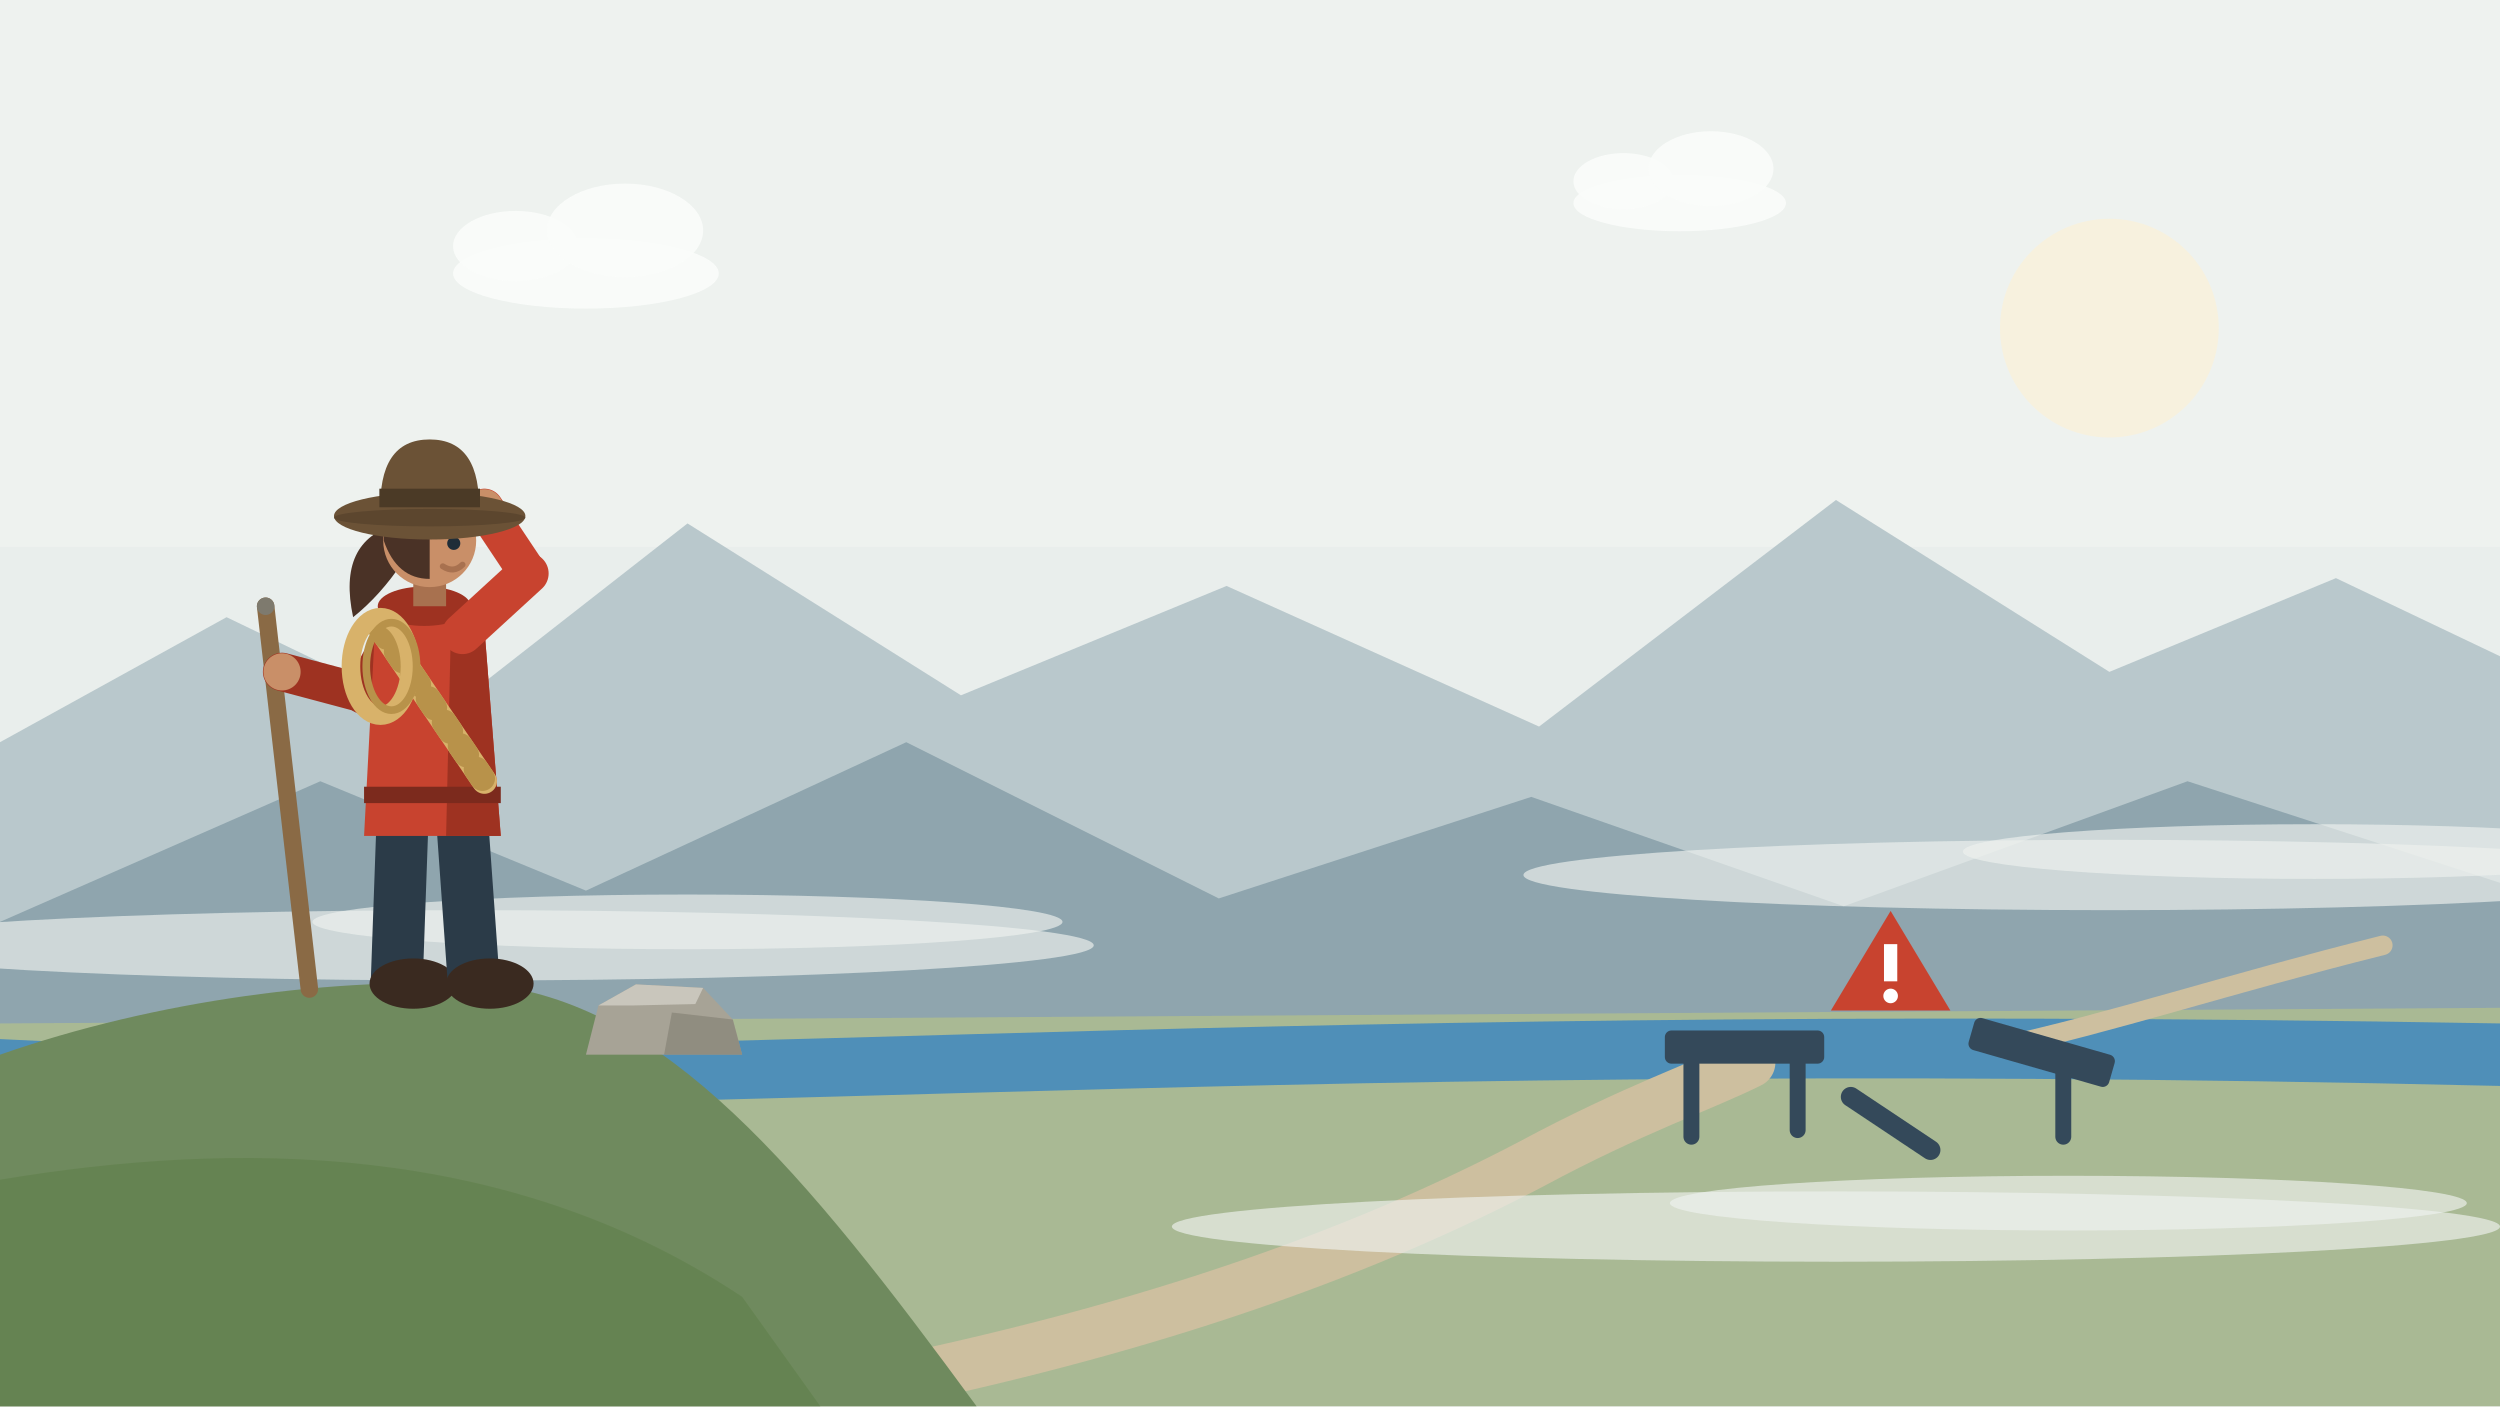
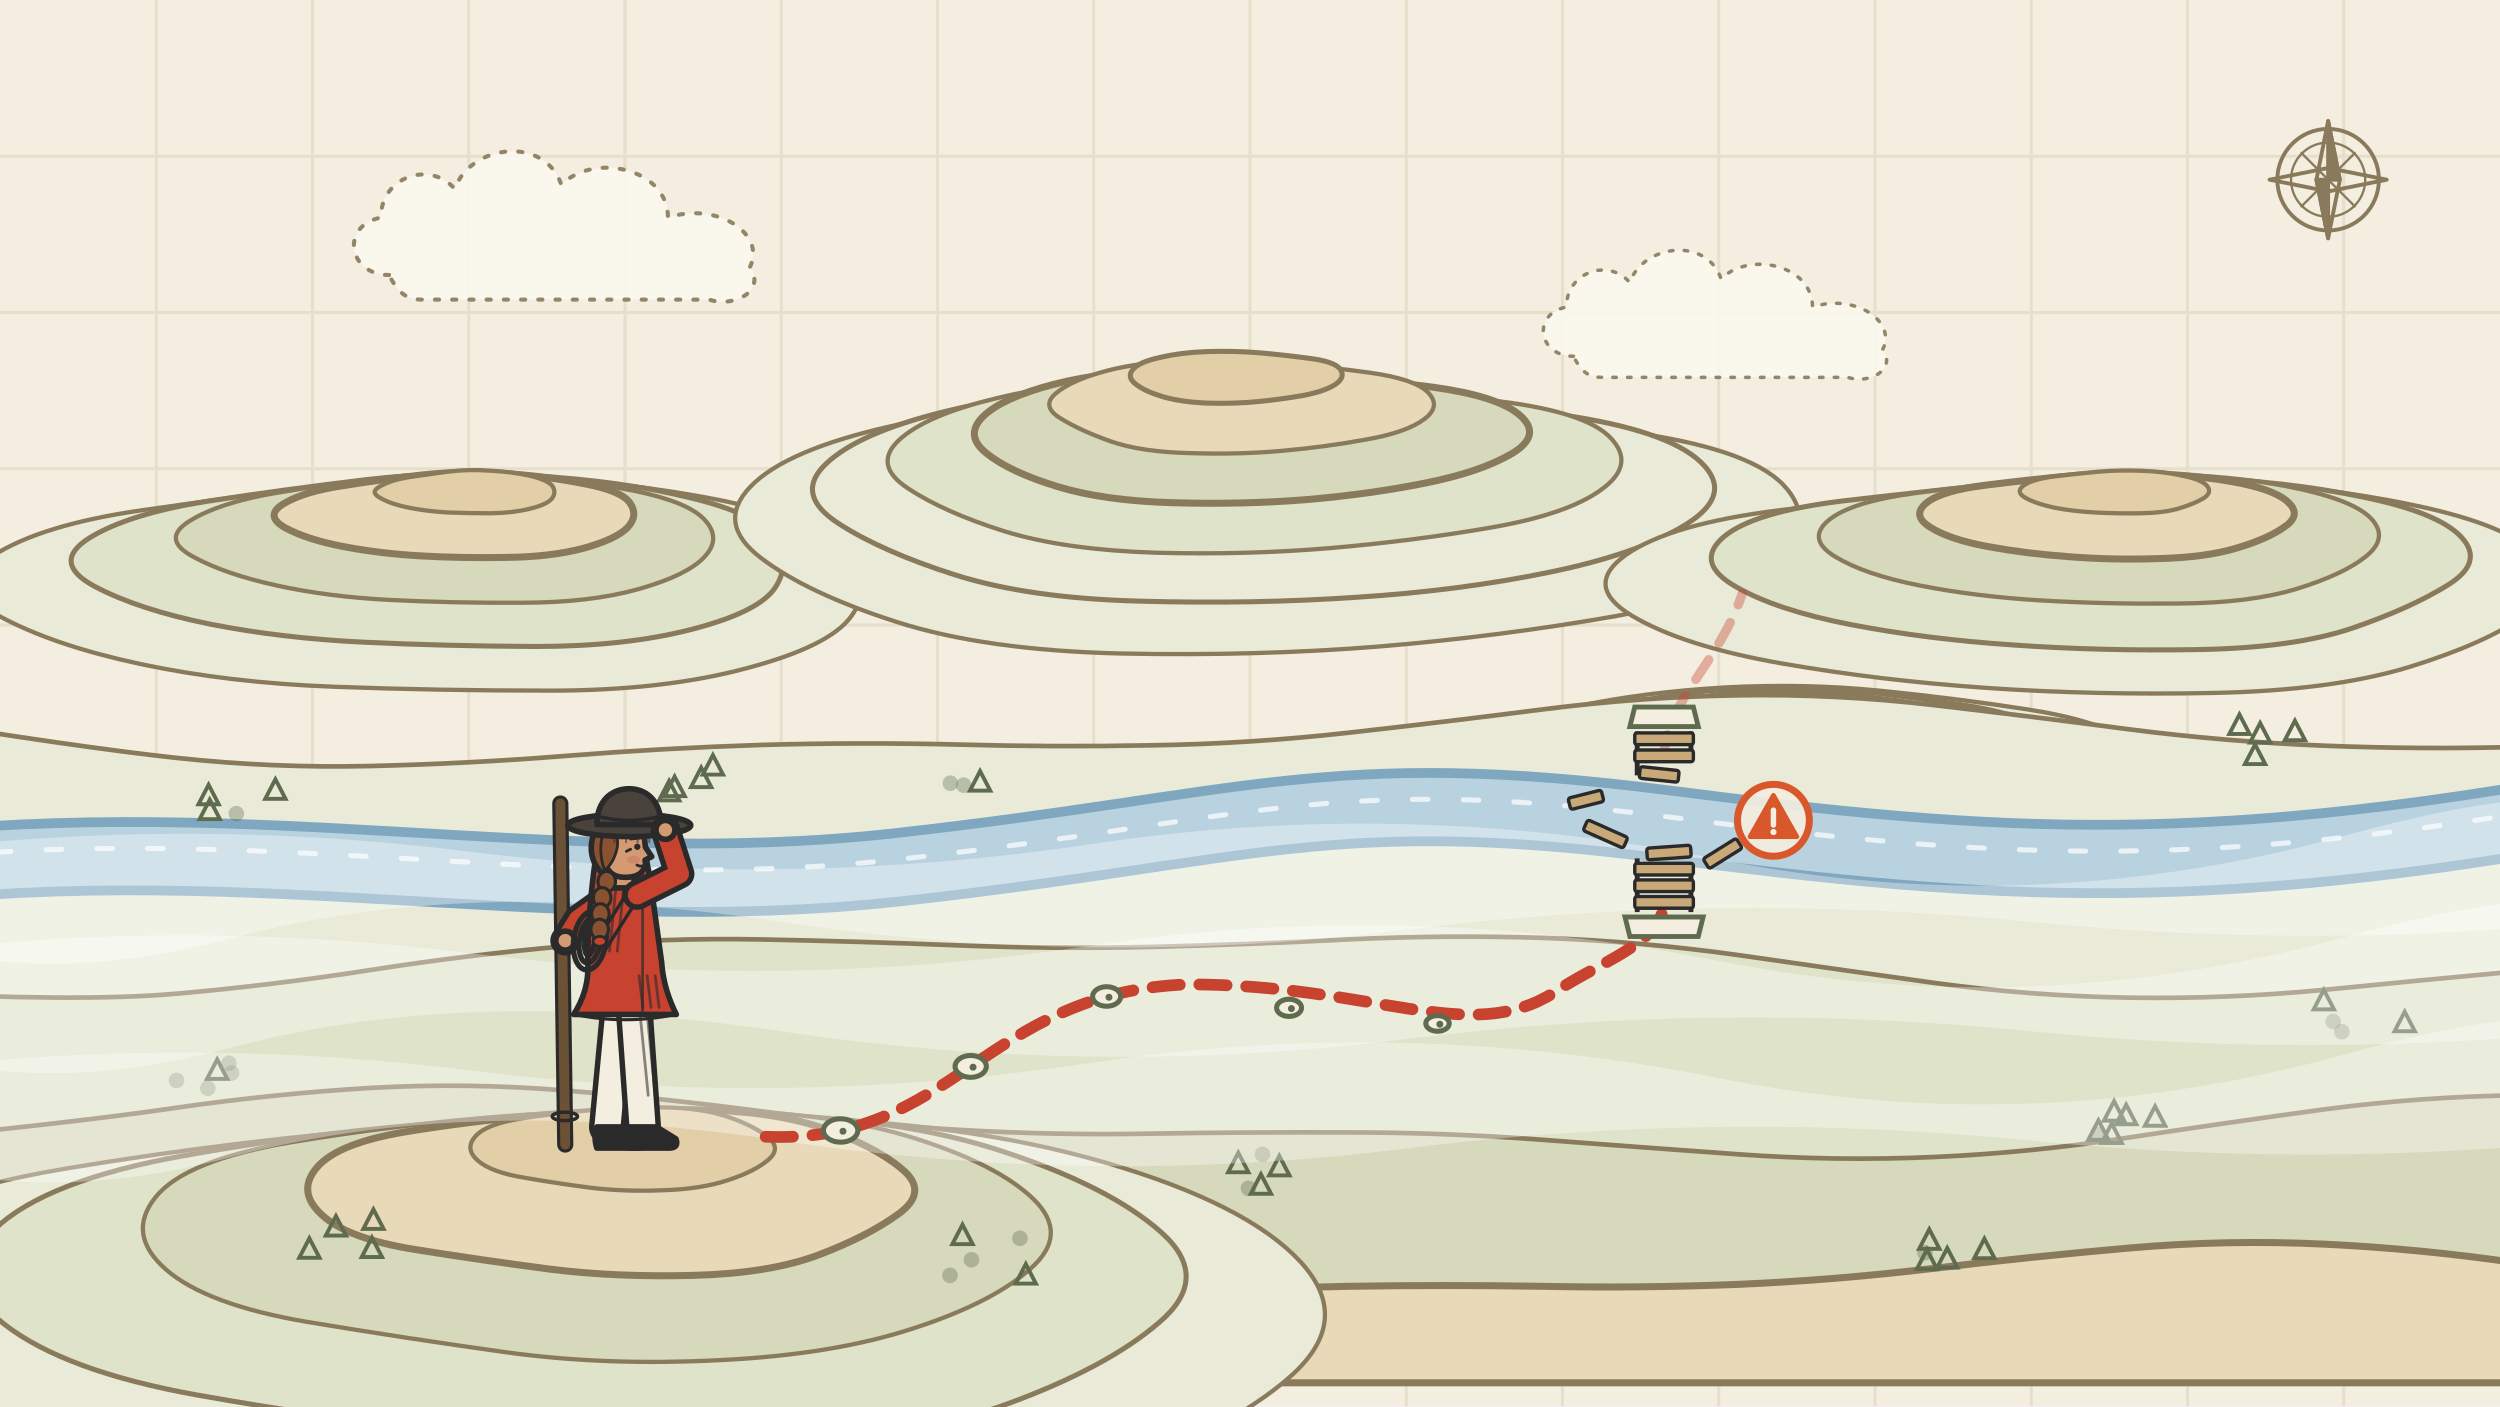
<svg xmlns="http://www.w3.org/2000/svg" viewBox="0 0 640 360" width="640" height="360" role="img">
-   <rect x="0" y="0" width="640" height="360" fill="#EEF2EF" />
-   <rect x="0" y="140" width="640" height="50" fill="#DCE5E2" opacity=".25" />
-   <rect x="0" y="190" width="640" height="90" fill="#DCE5E2" opacity=".6" />
-   <circle cx="540" cy="84" r="28" fill="#F7F1DE" />
-   <g class="anim-cloud">
-     <ellipse cx="150" cy="70" rx="34" ry="9" fill="#FAFCFA" opacity=".95" />
-     <ellipse cx="132" cy="63" rx="16" ry="9" fill="#FAFCFA" opacity=".95" />
-     <ellipse cx="160" cy="59" rx="20" ry="12" fill="#FAFCFA" opacity=".95" />
+   <rect width="640" height="360" fill="#F3EEDF" />
+   <path d="M40 0V360M80 0V360M120 0V360M160 0V360M200 0V360M240 0V360M280 0V360M320 0V360M360 0V360M400 0V360M440 0V360M480 0V360M520 0V360M560 0V360M600 0V360M0 40H640M0 80H640M0 120H640M0 160H640M0 200H640M0 240H640M0 280H640M0 320H640" stroke="#D8CFB8" stroke-width=".8" opacity=".5" fill="none" />
+   <g id="premortem-hills">
+     <path d="M218.1 142.2Q223.5 150 217.9 157.8Q212.3 165.5 191 171.1Q169.7 176.8 140.9 176.8Q112 176.8 85.3 175.8Q58.6 174.8 36 170Q13.5 165.2 -0.4 157.6Q-14.2 150 -1.7 142.2Q10.7 134.3 36.5 130.6Q62.2 126.9 87.1 123.9Q112 120.9 139.8 122.5Q167.7 124.2 190.2 129.3Q212.7 134.4 218.1 142.2Z" fill="#E9EBD8" stroke="#8A7A5C" stroke-width="1.1" />
+     <path d="M198.3 137.8Q202.5 144 198.6 150.2Q194.7 156.5 177.5 161Q160.4 165.5 137.2 165.5Q114 165.4 93.1 164.4Q72.2 163.4 53.9 159.8Q35.5 156.1 24.2 150.1Q12.9 144 22.9 137.7Q33 131.5 53.2 128.3Q73.5 125.2 93.7 122.8Q114 120.4 136.5 121.8Q159 123.1 176.6 127.4Q194.1 131.6 198.3 137.8Z" fill="#DFE3C9" stroke="#8A7A5C" stroke-width="1.3" />
+     <path d="M180.6 133.3Q184.7 138 180.3 142.6Q175.9 147.3 163.5 150.8Q151.1 154.3 133.5 154.3Q116 154.4 100.1 153.6Q84.1 152.8 70.9 149.9Q57.6 147 49.4 142.5Q41.1 138 48.5 133.4Q56 128.7 70.6 126.2Q85.2 123.7 100.6 122.1Q116 120.5 132.3 121.7Q148.6 122.9 162.6 125.7Q176.6 128.6 180.6 133.3Z" fill="#D6D9BB" stroke="#8A7A5C" stroke-width="1.1" />
+     <path d="M161.3 128.8Q163.5 132 160.6 135.1Q157.6 138.1 149.2 140.4Q140.8 142.6 129.4 142.7Q118 142.9 107.6 142.3Q97.1 141.7 87.8 139.9Q78.5 138.1 73 135.1Q67.5 132 72.7 128.9Q77.9 125.8 88 124.3Q98 122.7 108 121.6Q118 120.5 128.9 121.2Q139.8 121.9 149.4 123.8Q159.1 125.6 161.3 128.8Z" fill="#E8DAB9" stroke="#8A7A5C" stroke-width="1.8" />
+     <path d="M141.4 124.4Q142.5 126 141.3 127.6Q140.2 129.1 135.8 130.2Q131.5 131.3 125.7 131.4Q120 131.4 114.7 131.2Q109.5 130.9 104.8 130Q100.2 129.1 97.4 127.5Q94.5 126 97.3 124.5Q100 122.9 105 122.1Q110.1 121.4 115 120.7Q120 120.1 125.6 120.5Q131.2 120.8 135.7 121.8Q140.2 122.9 141.4 124.4Z" fill="#E2CFA8" stroke="#8A7A5C" stroke-width="1.1" />
+     <path d="M456.7 124.3Q465.7 134 453.9 143.3Q442.2 152.6 413.2 157.8Q384.1 162.9 353.1 165.5Q322 168 287.1 167.3Q252.2 166.5 229.5 159.2Q206.7 151.9 194.9 142.9Q183.1 134 192.1 124.6Q201.1 115.2 228.1 109.1Q255.2 102.9 288.6 101.6Q322 100.3 352.1 103.1Q382.2 106 414.9 110.3Q447.6 114.5 456.7 124.3Z" fill="#E9EBD8" stroke="#8A7A5C" stroke-width="1.1" />
+     <path d="M435.4 118.3Q444 126.5 431.7 134.2Q419.5 141.8 396.6 146.5Q373.8 151.2 347.3 152.9Q320.8 154.7 292.1 153.9Q263.5 153.2 244.6 147.2Q225.7 141.2 214.5 133.9Q203.2 126.5 211.5 118.7Q219.8 110.8 241.7 105.4Q263.7 99.9 292.2 99.4Q320.8 98.8 346.7 100.6Q372.6 102.4 399.7 106.2Q426.8 110.1 435.4 118.3Z" fill="#E9EBD8" stroke="#8A7A5C" stroke-width="1.3" />
+     <path d="M412.5 112.3Q418.7 119 410 125.3Q401.3 131.7 381.4 135.1Q361.6 138.5 340.6 140.3Q319.6 142.1 296.1 141.5Q272.7 140.8 257.1 136Q241.6 131.1 232.4 125Q223.3 119 230.2 112.6Q237.2 106.2 255.3 101.9Q273.4 97.5 296.5 97Q319.6 96.6 340.1 98.3Q360.6 99.9 383.5 102.7Q406.4 105.5 412.5 112.3Z" fill="#DFE3C9" stroke="#8A7A5C" stroke-width="1.1" />
+     <path d="M389.2 106.4Q394.9 111.5 386.9 116.2Q378.8 120.9 364.7 123.7Q350.7 126.5 334.5 127.9Q318.4 129.2 300.4 128.7Q282.4 128.2 270.5 124.5Q258.5 120.8 252.6 116.1Q246.8 111.5 251.6 106.7Q256.4 101.9 269.7 98.4Q282.9 95 300.7 94.7Q318.4 94.4 334.1 95.7Q349.8 96.9 366.7 99.1Q383.6 101.4 389.2 106.4Z" fill="#D6D9BB" stroke="#8A7A5C" stroke-width="1.8" />
+     <path d="M365.6 100.5Q369 104 364.6 107.3Q360.1 110.7 349.8 112.5Q339.5 114.4 328.3 115.4Q317.2 116.4 304.7 116Q292.1 115.7 284.4 113Q276.7 110.3 271.5 107.1Q266.4 104 270.3 100.7Q274.3 97.3 283.4 94.9Q292.6 92.5 304.9 92.3Q317.2 92.1 328.1 93Q339.1 93.8 350.6 95.4Q362.2 97 365.6 100.5Z" fill="#E8DAB9" stroke="#8A7A5C" stroke-width="1.1" />
+     <path d="M343.1 94.5Q344.5 96.5 342 98.3Q339.4 100.1 333.8 101.2Q328.2 102.2 322.1 102.8Q316 103.4 309.1 103.2Q302.1 102.9 297.5 101.5Q292.9 100.1 290.7 98.3Q288.4 96.5 290 94.6Q291.5 92.7 297 91.5Q302.5 90.2 309.2 90Q316 89.8 322.1 90.3Q328.2 90.8 334.9 91.7Q341.6 92.5 343.1 94.5Z" fill="#E2CFA8" stroke="#8A7A5C" stroke-width="1.3" />
+     <path d="M649.5 142.2Q656.8 150 646.6 157.4Q636.4 164.7 616.6 170.8Q596.9 176.8 566.4 177.4Q536 178 508.5 176.1Q481 174.2 455.9 169.8Q430.9 165.4 417.9 157.7Q405 150 416.3 142Q427.6 134.1 455.7 130.6Q483.9 127 509.9 124.6Q536 122.2 565.2 123.2Q594.4 124.3 618.3 129.4Q642.1 134.4 649.5 142.2Z" fill="#E9EBD8" stroke="#8A7A5C" stroke-width="1.1" />
+     <path d="M630.2 137.6Q636 144 626.6 149.8Q617.1 155.7 602.2 160.8Q587.2 165.9 562.3 166.3Q537.5 166.7 515.2 165.1Q493 163.6 473.8 159.9Q454.7 156.2 444.2 150.1Q433.7 144 441.2 137.5Q448.8 131 472.1 128.2Q495.4 125.5 516.4 123.4Q537.5 121.4 561.3 122.3Q585 123.1 604.7 127.2Q624.4 131.2 630.2 137.6Z" fill="#DFE3C9" stroke="#8A7A5C" stroke-width="1.3" />
+     <path d="M607.5 133.3Q611.3 138 605.6 142.5Q600 147 588.1 150.7Q576.1 154.4 557.6 154.5Q539 154.7 522.3 153.7Q505.7 152.7 491.5 149.9Q477.3 147.1 469.8 142.5Q462.4 138 468.1 133.2Q473.9 128.4 490.6 126.2Q507.3 124 523.2 122.5Q539 120.9 557 121.5Q575 122.1 589.3 125.3Q603.6 128.5 607.5 133.3Z" fill="#D6D9BB" stroke="#8A7A5C" stroke-width="1.1" />
+     <path d="M586.1 128.9Q589.1 132 584.8 134.9Q580.6 137.9 572.6 140.3Q564.7 142.7 552.6 143Q540.5 143.4 529.5 142.5Q518.5 141.7 508.8 139.9Q499.1 138.1 494.2 135Q489.3 132 493.1 128.8Q497 125.6 508.3 124.2Q519.6 122.8 530.1 121.8Q540.5 120.9 552.1 121.3Q563.8 121.8 573.5 123.7Q583.2 125.7 586.1 128.9Z" fill="#E8DAB9" stroke="#8A7A5C" stroke-width="1.8" />
+     <path d="M565 124.4Q566.4 126 564.2 127.5Q561.9 128.9 558 130.1Q554.1 131.3 548.1 131.4Q542 131.5 536.4 131.2Q530.8 130.9 526.1 130Q521.3 129 518.6 127.5Q515.9 126 517.9 124.4Q519.9 122.8 525.6 122Q531.4 121.3 536.7 120.8Q542 120.3 548 120.5Q554 120.7 558.8 121.8Q563.7 122.8 565 124.4Z" fill="#E2CFA8" stroke="#8A7A5C" stroke-width="1.1" />
+     <path d="M546.1 190.3Q554.5 196 545.8 201.7Q537.1 207.4 519.2 210.6Q501.3 213.8 481.6 215Q462 216.2 440.2 216Q418.3 215.8 403.3 211.5Q388.3 207.1 382.3 201.6Q376.4 196 381.2 190.3Q386 184.5 403.3 180.9Q420.7 177.2 441.3 176Q462 174.9 481.1 176.8Q500.2 178.7 519 181.6Q537.8 184.5 546.1 190.3Z" fill="#E9EBD8" stroke="#8A7A5C" stroke-width="1.1" />
+     <path d="M523.1 186.8Q529.7 191 522.8 195.2Q516 199.3 502.8 201.7Q489.6 204 475.3 204.9Q461 205.8 444.9 205.7Q428.8 205.6 417.7 202.4Q406.6 199.2 402.5 195.1Q398.4 191 402.3 186.9Q406.1 182.7 418.2 179.9Q430.3 177.1 445.7 176.2Q461 175.3 474.9 176.8Q488.8 178.4 502.7 180.5Q516.6 182.6 523.1 186.8Z" fill="#DFE3C9" stroke="#8A7A5C" stroke-width="1.3" />
+     <path d="M499.6 183.3Q504 186 499.2 188.6Q494.4 191.2 486.4 192.8Q478.3 194.3 469.2 194.7Q460 195.2 449.8 195.2Q439.5 195.3 432.2 193.3Q424.9 191.3 422.4 188.7Q419.9 186 422.5 183.4Q425.2 180.7 432.9 179Q440.7 177.2 450.3 176.7Q460 176.2 468.7 177.1Q477.5 178.1 486.3 179.4Q495.2 180.7 499.6 183.3Z" fill="#E8DAB9" stroke="#8A7A5C" stroke-width="1.1" />
+     <path d="M476 179.8Q477.7 181 475.7 182.1Q473.7 183.2 470.3 183.9Q466.9 184.6 462.9 184.8Q459 185.1 454.6 185Q450.2 185 447.1 184.1Q444.1 183.3 443 182.1Q441.9 181 442.8 179.9Q443.8 178.7 447.2 177.9Q450.6 177.2 454.8 177Q459 176.8 462.8 177.2Q466.5 177.6 470.5 178.1Q474.4 178.7 476 179.8Z" fill="#E2CFA8" stroke="#8A7A5C" stroke-width="1.8" />
  </g>
-   <g class="anim-cloud">
-     <ellipse cx="430" cy="52" rx="27.2" ry="7.2" fill="#FAFCFA" opacity=".95" />
-     <ellipse cx="415.6" cy="46.4" rx="12.8" ry="7.2" fill="#FAFCFA" opacity=".95" />
-     <ellipse cx="438" cy="43.2" rx="16" ry="9.6" fill="#FAFCFA" opacity=".95" />
-   </g>
-   <path d="M0 190L58 158L112 184L176 134L246 178L314 150L394 186L470 128L540 172L598 148L640 168V270H0Z" fill="#B9C8CC" />
-   <path d="M0 236L82 200L150 228L232 190L312 230L392 204L472 232L560 200L640 226V290H0Z" fill="#8FA5AE" />
-   <path d="M0 262L640 258V360H0Z" fill="#A9B994" />
-   <path d="M0 266C150 274 300 256 640 262V278C300 270 150 290 0 280Z" fill="#4F8FB8" />
-   <path d="M236 352C300 338 350 320 392 298C418 284 436 278 448 272" fill="none" stroke="#CDBF9F" stroke-width="13" stroke-linecap="round" />
-   <path d="M512 268C540 262 570 252 610 242" fill="none" stroke="#CDBF9F" stroke-width="5" stroke-linecap="round" />
-   <g transform="translate(484 274) scale(1.7 1.7)">
-     <rect x="-34" y="-6" width="24" height="5" rx="1" fill="#34495A" />
-     <path d="M-30 -1L-30 10" fill="none" stroke="#34495A" stroke-width="2.4" stroke-linecap="round" />
-     <path d="M-14 -1L-14 9" fill="none" stroke="#34495A" stroke-width="2.4" stroke-linecap="round" />
-     <g transform="rotate(16 20 -4)">
-       <rect x="12" y="-6" width="22" height="5" rx="1" fill="#34495A" />
+   <g transform="translate(0 -16)">
+     <g id="premortem-slope">
+       <path d="M-30 199.2Q20 207.3 45 210Q70 212.7 95 212.1Q120 211.5 145 209.5Q170 207.5 195 206.7Q220 206 245 206.6Q270 207.3 295 206.8Q320 206.4 345 203.6Q370 200.8 395 197.6Q420 194.4 445 194Q470 193.6 495 196.5Q520 199.4 545 202.7Q570 205.9 595 206.9Q620 207.9 645 207.2L670 206.5L670 370L-30 370Z" fill="#E9EBD8" stroke="#8A7A5C" stroke-width="1.2" />
+       <path d="M-30 269.9Q20 272.6 45 270.4Q70 268.2 95 264.3Q120 260.4 145 258.2Q170 256 195 256.5Q220 257 245 258Q270 259 295 258.4Q320 257.8 345 256.5Q370 255.3 395 256.1Q420 257 445 260.5Q470 264.1 495 267.6Q520 271 545 271.4Q570 271.8 595 269.4Q620 266.9 645 264.6L670 262.4L670 370L-30 370Z" fill="#DFE3C9" stroke="#8A7A5C" stroke-width="1.2" />
+       <path d="M-30 308.2Q20 303.3 45 299.6Q70 296 95 294.5Q120 293.1 145 295.2Q170 297.2 195 300.5Q220 303.8 245 305.2Q270 306.7 295 306.2Q320 305.8 345 305.9Q370 305.9 395 307.8Q420 309.7 445 311.5Q470 313.3 495 312.2Q520 311.1 545 307.2Q570 303.4 595 300Q620 296.7 645 296.4L670 296.1L670 370L-30 370Z" fill="#D6D9BB" stroke="#8A7A5C" stroke-width="1.2" />
+       <path d="M-30 340.1Q20 336.9 45 336.9Q70 337 95 340.1Q120 343.2 145 347.1Q170 351 195 352.4Q220 353.8 245 352.1Q270 350.3 295 348.1Q320 345.8 345 345.3Q370 344.9 395 345.3Q420 345.8 445 344.8Q470 343.7 495 340.7Q520 337.7 545 335.5Q570 333.3 595 334.5Q620 335.7 645 339.4L670 343.1L670 370L-30 370Z" fill="#E8DAB9" stroke="#8A7A5C" stroke-width="1.8" />
    </g>
-     <path d="M26 0L26 10" fill="none" stroke="#34495A" stroke-width="2.4" stroke-linecap="round" />
-     <path d="M-6 4L6 12" fill="none" stroke="#34495A" stroke-width="3" stroke-linecap="round" />
-     <g class="anim-hazard">
-       <path d="M0 -24L9 -9L-9 -9Z" fill="#C8432F" />
-       <rect x="-1" y="-19" width="2" height="5.6" fill="#FFFFFF" />
-       <circle cx="0" cy="-11.2" r="1.1" fill="#FFFFFF" />
+     <g id="premortem-river" fill="none" stroke-linecap="round">
+       <path d="M-40 240C60 226 140 248 230 238S340 216 426 227S566 242 680 220" stroke="#7FA7BF" stroke-width="20" />
+       <path d="M-40 240C60 226 140 248 230 238S340 216 426 227S566 242 680 220" stroke="#B9D2E0" stroke-width="15" />
+       <path d="M-40 240C60 226 140 248 230 238S340 216 426 227S566 242 680 220" stroke="#fff" stroke-width="1.3" stroke-dasharray="4 9" opacity=".7" transform="translate(0 -2)" />
    </g>
  </g>
-   <g class="anim-fog">
-     <ellipse cx="470" cy="314" rx="170" ry="9" fill="#EEF2EF" opacity=".66" />
-     <ellipse cx="529.5" cy="308" rx="102" ry="7" fill="#EEF2EF" opacity=".66" />
+   <g id="premortem-near">
+     <path d="M333 323.1Q346.6 338 330.3 352.4Q313.9 366.9 280.3 378Q246.7 389.1 198.4 390.9Q150 392.7 107.5 387.8Q65.1 382.9 22.2 375.5Q-20.6 368.1 -38.1 353Q-55.5 338 -41.7 322.3Q-28 306.6 17.2 299.1Q62.3 291.6 106.2 288.4Q150 285.2 198.2 286.1Q246.4 287 282.9 297.6Q319.3 308.2 333 323.1Z" fill="#E9EBD8" stroke="#8A7A5C" stroke-width="1.1" />
+     <path d="M297.2 315.4Q310.3 327 296.8 338.5Q283.4 350.1 257.6 359.5Q231.8 368.9 192.1 369.8Q152.5 370.7 118.3 366.9Q84.1 363.1 50.3 357.1Q16.5 351 1.1 339Q-14.3 327 -1.3 314.6Q11.7 302.2 46.8 295.9Q81.8 289.6 117.2 287.2Q152.5 284.7 191.3 285.3Q230.2 285.9 257.1 294.9Q284.1 303.8 297.2 315.4Z" fill="#DFE3C9" stroke="#8A7A5C" stroke-width="1.3" />
+     <path d="M264.7 307.1Q273.7 316 263.9 324.7Q254.1 333.5 233.7 340.1Q213.3 346.8 184.2 348.2Q155 349.7 129.7 346.2Q104.5 342.7 78.6 338.4Q52.8 334 42.5 325Q32.2 316 39.8 306.5Q47.4 297 74.6 292.4Q101.8 287.9 128.4 285.8Q155 283.8 184.4 284.3Q213.9 284.9 234.8 291.6Q255.7 298.3 264.7 307.1Z" fill="#D6D9BB" stroke="#8A7A5C" stroke-width="1.1" />
+     <path d="M230.8 299.2Q237.9 305 230.1 310.7Q222.3 316.4 209.7 321.2Q197.1 326 177.3 326.5Q157.5 327 140.8 324.9Q124 322.7 106.4 319.9Q88.9 317.1 82.4 311Q75.8 305 81.2 298.8Q86.6 292.5 104.7 289.6Q122.8 286.7 140.2 285.3Q157.5 284 177.2 284.1Q196.9 284.2 210.4 288.7Q223.8 293.3 230.8 299.2Z" fill="#E8DAB9" stroke="#8A7A5C" stroke-width="1.8" />
+     <path d="M196.6 291.1Q200.1 294 196.7 296.9Q193.2 299.9 186.4 302.1Q179.6 304.4 169.8 304.7Q160 305.1 151.5 304.1Q142.9 303 134.3 301.5Q125.6 300.1 122.2 297Q118.9 294 121.7 290.9Q124.5 287.7 133.7 286.3Q142.9 284.9 151.4 284.2Q160 283.4 169.8 283.5Q179.6 283.6 186.3 285.9Q193 288.2 196.6 291.1Z" fill="#E2CFA8" stroke="#8A7A5C" stroke-width="1.1" />
  </g>
-   <g class="anim-fog">
-     <ellipse cx="120" cy="242" rx="160" ry="9" fill="#EEF2EF" opacity=".66" />
-     <ellipse cx="176" cy="236" rx="96" ry="7" fill="#EEF2EF" opacity=".66" />
+   <g id="premortem-trees">
+     <path d="M55.6 271.2l-2.6 5l5.2 0z" fill="none" stroke="#5E6B4E" stroke-width="1" />
+     <circle cx="45.2" cy="276.6" r="2" fill="#5E6B4E" fill-opacity=".35" />
+     <circle cx="59.3" cy="274.7" r="2" fill="#5E6B4E" fill-opacity=".35" />
+     <circle cx="58.6" cy="272.2" r="2" fill="#5E6B4E" fill-opacity=".35" />
+     <circle cx="53.2" cy="278.6" r="2" fill="#5E6B4E" fill-opacity=".35" />
+     <path d="M79.2 317l-2.6 5l5.2 0zM95.2 316.8l-2.6 5l5.2 0zM86 311.3l-2.6 5l5.2 0zM95.6 309.6l-2.6 5l5.2 0z" fill="none" stroke="#5E6B4E" stroke-width="1" />
+     <path d="M246.4 313.5l-2.6 5l5.2 0zM262.6 323.6l-2.6 5l5.2 0z" fill="none" stroke="#5E6B4E" stroke-width="1" />
+     <circle cx="243.2" cy="326.5" r="2" fill="#5E6B4E" fill-opacity=".35" />
+     <circle cx="261.1" cy="317" r="2" fill="#5E6B4E" fill-opacity=".35" />
+     <circle cx="248.7" cy="322.5" r="2" fill="#5E6B4E" fill-opacity=".35" />
+     <path d="M317 295.1l-2.6 5l5.2 0zM322.8 300.6l-2.6 5l5.2 0zM327.5 295.9l-2.6 5l5.2 0z" fill="none" stroke="#5E6B4E" stroke-width="1" />
+     <circle cx="323.2" cy="295.5" r="2" fill="#5E6B4E" fill-opacity=".35" />
+     <circle cx="319.6" cy="304.2" r="2" fill="#5E6B4E" fill-opacity=".35" />
+     <path d="M541.2 281.9l-2.6 5l5.2 0zM537.2 286.8l-2.6 5l5.2 0zM540.6 287.6l-2.6 5l5.2 0zM544.3 282.8l-2.6 5l5.2 0zM551.7 283.2l-2.6 5l5.2 0z" fill="none" stroke="#5E6B4E" stroke-width="1" />
+     <circle cx="537" cy="290.4" r="2" fill="#5E6B4E" fill-opacity=".35" />
+     <path d="M594.9 253.4l-2.6 5l5.2 0zM615.6 259l-2.6 5l5.2 0z" fill="none" stroke="#5E6B4E" stroke-width="1" />
+     <circle cx="597.3" cy="261.5" r="2" fill="#5E6B4E" fill-opacity=".35" />
+     <circle cx="599.5" cy="264.1" r="2" fill="#5E6B4E" fill-opacity=".35" />
+     <path d="M493.3 319.9l-2.6 5l5.2 0zM508 317.1l-2.6 5l5.2 0zM498.5 319.5l-2.6 5l5.2 0zM493.9 314.7l-2.6 5l5.2 0z" fill="none" stroke="#5E6B4E" stroke-width="1" />
+     <circle cx="492.8" cy="320.7" r="2" fill="#5E6B4E" fill-opacity=".35" />
+     <path d="M171.3 199.9l-2.6 5l5.2 0zM172.7 198.8l-2.6 5l5.2 0zM182.5 193.3l-2.6 5l5.2 0zM179.5 196.5l-2.6 5l5.2 0z" fill="none" stroke="#5E6B4E" stroke-width="1" />
+     <path d="M250.9 197.4l-2.6 5l5.2 0z" fill="none" stroke="#5E6B4E" stroke-width="1" />
+     <circle cx="243.3" cy="200.5" r="2" fill="#5E6B4E" fill-opacity=".35" />
+     <circle cx="246.7" cy="201" r="2" fill="#5E6B4E" fill-opacity=".35" />
+     <path d="M573.3 182.9l-2.6 5l5.2 0zM578.6 185.1l-2.6 5l5.2 0zM577.3 190.6l-2.6 5l5.2 0zM587.5 184.5l-2.6 5l5.2 0z" fill="none" stroke="#5E6B4E" stroke-width="1" />
+     <path d="M53.4 200.9l-2.6 5l5.2 0zM53.7 204.7l-2.6 5l5.2 0zM70.5 199.5l-2.6 5l5.2 0z" fill="none" stroke="#5E6B4E" stroke-width="1" />
+     <circle cx="60.5" cy="208.3" r="2" fill="#5E6B4E" fill-opacity=".35" />
  </g>
-   <g class="anim-fog">
-     <ellipse cx="540" cy="224" rx="150" ry="9" fill="#EEF2EF" opacity=".66" />
-     <ellipse cx="592.5" cy="218" rx="90" ry="7" fill="#EEF2EF" opacity=".66" />
+   <g id="premortem-compass" transform="translate(596 46)" fill="none" stroke="#8A7A5C" stroke-width="1" stroke-linejoin="round">
+     <circle r="13" />
+     <circle r="9.5" stroke-width=".6" />
+     <path d="M0 -15L3 0L0 15L-3 0ZM-15 0L0 3L15 0L0 -3Z" />
+     <path d="M0 -15L3 0H0ZM0 15L-3 0H0Z" fill="#8A7A5C" />
+     <path d="M-7 -7L7 7M7 -7L-7 7" stroke-width=".6" />
  </g>
-   <path d="M0 360V270C40 256 86 250 124 252C170 256 206 300 250 360Z" fill="#6F8A5E" />
-   <path d="M0 360V302C60 292 130 292 190 332L210 360Z" fill="#5F7F4A" opacity=".6" />
-   <path d="M150 270L153.2 257.4L162.8 252L180 252.9L187.6 261L190 270Z" fill="#A7A396" />
-   <path d="M153.2 257.4L162.8 252L180 252.9L178 257.04L162 257.4Z" fill="#C9C6BC" />
-   <path d="M170 270L172 259.2L187.6 261L190 270Z" fill="#7E7A6E" opacity=".55" />
-   <g transform="translate(110 256) scale(1.4 1.4)">
-     <path d="M-22 -2L-30 -72" fill="none" stroke="#8A6A45" stroke-width="3.2" stroke-linecap="round" />
-     <circle cx="-30" cy="-72" r="1.6" fill="#7E7A6E" />
-     <path d="M-5 -32L-6 -4" fill="none" stroke="#2B3B48" stroke-width="9.5" stroke-linecap="round" />
-     <ellipse cx="-3" cy="-3" rx="8" ry="4.6" fill="#3A2A20" />
-     <path d="M6 -32L8 -4" fill="none" stroke="#2B3B48" stroke-width="9.5" stroke-linecap="round" />
-     <ellipse cx="11" cy="-3" rx="8" ry="4.6" fill="#3A2A20" />
-     <g transform="translate(0 -32) rotate(0)">
-       <path d="M-6 -35L-12 -24" fill="none" stroke="#9E3221" stroke-width="7.5" stroke-linecap="round" />
-       <path d="M-12 -24L-27 -28" fill="none" stroke="#9E3221" stroke-width="7" stroke-linecap="round" />
-       <circle cx="-27" cy="-28" r="3.4" fill="#C98F68" />
-       <path d="M-12 2L13 2L10 -36Q8 -41 0 -41Q-8 -41 -10 -36Z" fill="#C8432F" />
-       <path d="M3 2L13 2L10 -36Q8 -41 4 -41Z" fill="#9E3221" />
-       <rect x="-12" y="-7" width="25" height="3" fill="#7C2A1D" />
-       <ellipse cx="-1" cy="-40" rx="8.5" ry="3.6" fill="#9E3221" />
-       <rect x="-3" y="-45" width="6" height="5" fill="#A8714F" />
-       <path d="M-9 -36L10 -8" fill="none" stroke="#D8B26A" stroke-width="4.6" stroke-linecap="round" />
-       <path d="M-9 -36L10 -8" fill="none" stroke="#B8924A" stroke-width="4.6" stroke-linecap="round" stroke-dasharray="2 3.2" />
-       <ellipse cx="-9" cy="-29" rx="5.4" ry="9" fill="none" stroke="#D8B26A" stroke-width="3.4" />
-       <ellipse cx="-7" cy="-29" rx="4.6" ry="8" fill="none" stroke="#B8924A" stroke-width="1.4" />
-       <path d="M6 -35L18 -46" fill="none" stroke="#C8432F" stroke-width="7.5" stroke-linecap="round" />
-       <path d="M18 -46L10 -58" fill="none" stroke="#C8432F" stroke-width="7" stroke-linecap="round" />
-       <circle cx="10" cy="-58" r="3.4" fill="#C98F68" />
-       <g>
-         <g transform="translate(0 -52)">
-           <path d="M-6 -3Q-17 0 -14 14Q-9 10 -5 4Z" fill="#4A3226" />
-           <circle cx="0" cy="0" r="8.5" fill="#C98F68" />
-           <path d="M-8.4 0Q-8.4 -8 0 -8.5L0 7Q-6 7 -8.4 0Z" fill="#4A3226" />
-           <circle cx="4.4" cy="0.5" r="1.2" fill="#1F2D38" />
-           <path d="M2.4 4.7Q4.4 6 6 4.4" fill="none" stroke="#A8714F" stroke-width="1.1" stroke-linecap="round" />
-           <ellipse cx="0" cy="-4.5" rx="17.5" ry="4.3" fill="#6B5236" />
-           <path d="M-9 -5Q-9.5 -18.5 0 -18.5Q9.5 -18.5 9 -5Z" fill="#6B5236" />
-           <rect x="-9.2" y="-9.5" width="18.4" height="3.4" fill="#4B3A26" />
-           <ellipse cx="0" cy="-4.2" rx="17.5" ry="1.6" fill="#55412B" opacity=".7" />
+   <g transform="translate(0 -16)">
+     <g id="premortem-mist">
+       <g class="anim-fog">
+         <path d="M-40 236Q40 224 120 234T280 232T440 236T600 230T680 236V250Q600 260 520 252T360 254T200 252T60 256T-40 250Z" fill="#fff" opacity=".35" />
+       </g>
+       <g class="anim-fog">
+         <path d="M-40 262Q40 250 120 260T280 258T440 262T600 256T680 262V278Q600 288 520 280T360 282T200 280T60 284T-40 278Z" fill="#fff" opacity=".35" />
+       </g>
+       <g class="anim-fog">
+         <path d="M-40 292Q40 280 120 290T280 288T440 292T600 286T680 292V306Q600 316 520 308T360 310T200 308T60 312T-40 306Z" fill="#fff" opacity=".35" />
+       </g>
+     </g>
+   </g>
+   <path d="M196 291C244 293 252 254 304 252C352 252 376 268 398 254C410 246 424 242 426 232" fill="none" stroke="#C8432F" stroke-width="3" stroke-dasharray="7 5" stroke-linecap="round" />
+   <g id="premortem-stones">
+     <ellipse cx="215.2" cy="289.4" rx="4.4" ry="3" fill="#F3EEDF" stroke="#5E6B4E" stroke-width="1.3" />
+     <circle cx="215.8" cy="289.6" r=".9" fill="#5E6B4E" />
+     <ellipse cx="248.5" cy="273" rx="4" ry="2.8" fill="#F3EEDF" stroke="#5E6B4E" stroke-width="1.3" />
+     <circle cx="249.1" cy="273.2" r=".9" fill="#5E6B4E" />
+     <ellipse cx="283.3" cy="255.1" rx="3.6" ry="2.5" fill="#F3EEDF" stroke="#5E6B4E" stroke-width="1.3" />
+     <circle cx="283.9" cy="255.3" r=".9" fill="#5E6B4E" />
+     <ellipse cx="330" cy="258" rx="3.2" ry="2.2" fill="#F3EEDF" stroke="#5E6B4E" stroke-width="1.3" />
+     <circle cx="330.6" cy="258.2" r=".9" fill="#5E6B4E" />
+     <ellipse cx="368" cy="262" rx="3" ry="2" fill="#F3EEDF" stroke="#5E6B4E" stroke-width="1.3" />
+     <circle cx="368.6" cy="262.2" r=".9" fill="#5E6B4E" />
+   </g>
+   <g transform="translate(0 -16)">
+     <path d="M426 210C426 196 440 186 446 168" fill="none" stroke="#C8432F" stroke-width="2.4" stroke-dasharray="6 5" stroke-linecap="round" opacity=".38" />
+     <g id="premortem-bridge" transform="translate(426 227) scale(1.25) translate(-426 -227)">
+       <path d="M418 246L434 246L433 250L419 250Z" fill="#F3EEDF" stroke="#5E6B4E" stroke-width="1" />
+       <path d="M419 207L433 207L432 203L420 203Z" fill="#F3EEDF" stroke="#5E6B4E" stroke-width="1" />
+       <path d="M420.5 245V234M431.5 245V236" fill="none" stroke="#2A2A2A" stroke-width="1" />
+       <path d="M420.5 208V217M431.5 208V214" fill="none" stroke="#2A2A2A" stroke-width="1" />
+       <rect x="420" y="241.8" width="12" height="2.4" rx=".5" fill="#C9A978" stroke="#2A2A2A" stroke-width=".7" />
+       <rect x="420" y="238.4" width="12" height="2.4" rx=".5" fill="#C9A978" stroke="#2A2A2A" stroke-width=".7" />
+       <rect x="420" y="235" width="12" height="2.4" rx=".5" fill="#C9A978" stroke="#2A2A2A" stroke-width=".7" />
+       <rect x="422.5" y="231.6" width="9" height="2.4" rx=".5" fill="#C9A978" stroke="#2A2A2A" stroke-width=".7" transform="rotate(-4 427 232.8)" />
+       <rect x="420" y="208.3" width="12" height="2.4" rx=".5" fill="#C9A978" stroke="#2A2A2A" stroke-width=".7" />
+       <rect x="420" y="211.8" width="12" height="2.4" rx=".5" fill="#C9A978" stroke="#2A2A2A" stroke-width=".7" />
+       <rect x="421" y="215.6" width="8" height="2.4" rx=".5" fill="#C9A978" stroke="#2A2A2A" stroke-width=".7" transform="rotate(6 425 216.8)" />
+       <rect x="409.5" y="227.8" width="9" height="2.4" rx=".5" fill="#C9A978" stroke="#2A2A2A" stroke-width=".7" transform="rotate(24 414 229)" />
+       <rect x="434" y="231.8" width="8" height="2.4" rx=".5" fill="#C9A978" stroke="#2A2A2A" stroke-width=".7" transform="rotate(-32 438 233)" />
+       <rect x="406.5" y="220.8" width="7" height="2.4" rx=".5" fill="#C9A978" stroke="#2A2A2A" stroke-width=".7" transform="rotate(-14 410 222)" />
+     </g>
+     <g class="anim-hazard">
+       <g id="premortem-hazard">
+         <circle cx="454" cy="226" r="9.2" fill="#F3EEDF" fill-opacity=".92" stroke="#D9582B" stroke-width="1.8" />
+         <path d="M454 219.6L460 230.2H448Z" fill="#D9582B" stroke="#D9582B" stroke-width="1.2" stroke-linejoin="round" />
+         <path d="M454 223.4V227.2" stroke="#F3EEDF" stroke-width="1.4" stroke-linecap="round" />
+         <circle cx="454" cy="229" r=".8" fill="#F3EEDF" />
+       </g>
+     </g>
+   </g>
+   <g transform="translate(160 293) scale(0.9)" stroke="#2A2A2A" stroke-width="1.6" stroke-linejoin="round" stroke-linecap="round">
+     <path d="M-17 0L-18.4 -97" fill="none" stroke="#2A2A2A" stroke-width="4.6" />
+     <path d="M-17 0L-18.4 -97" fill="none" stroke="#6B5236" stroke-width="2.8" />
+     <ellipse cx="-17.1" cy="-8" rx="3.6" ry="1.2" fill="none" stroke-width="1" />
+     <path d="M-3.5 -71L-13.3 -64L-17 -58" fill="none" stroke="#2A2A2A" stroke-width="8.5" />
+     <path d="M-3.5 -71L-13.3 -64L-17 -58" fill="none" stroke="#C8432F" stroke-width="5.4" />
+     <circle cx="-17" cy="-58" r="2.7" fill="#D49A72" />
+     <g>
+       <path d="M-1 -47L-5 -5" fill="none" stroke="#2A2A2A" stroke-width="10.5" />
+       <path d="M-1 -47L-5 -5" fill="none" stroke="#F3EEDF" stroke-width="7.4" />
+       <path d="M-8 -5L0 -5L5.5 -1.6Q6.4 1 3.6 1L-8 1Q-9 -2 -8 -5Z" fill="#2A2A2A" />
+       <path d="M2 -47L5 -5" fill="none" stroke="#2A2A2A" stroke-width="10.5" />
+       <path d="M2 -47L5 -5" fill="none" stroke="#F3EEDF" stroke-width="7.4" />
+       <path d="M4 -40l2.6 26M6 -40l2.6 26" stroke="#2A2A2A" stroke-width="0.8" opacity="0.55" fill="none" />
+       <path d="M1 -5L9 -5L14.5 -1.6Q15.4 1 12.6 1L1 1Q0 -2 1 -5Z" fill="#2A2A2A" />
+       <g transform="translate(0 0)">
+         <path d="M-8 -80.6Q-.4 -83.4 6.2 -80.6C7.6 -73 9 -62 10.4 -52C10.8 -46 12.6 -41 14.6 -37H-14.6C-12 -41 -10.2 -46 -10.6 -52C-10.6 -62 -9.6 -73 -8.4 -81Z" fill="#C8432F" />
+         <path d="M5 -80V-38" fill="none" stroke-width=".8" opacity=".7" />
+         <path d="M-7 -73l-1.8 18M-4.8 -73l-1.8 18M-2.6 -73l-1.8 18M-0.4 -73l-1.8 18" stroke="#2A2A2A" stroke-width="0.8" opacity="0.6" fill="none" />
+         <path d="M4 -48l1.1 9M6.3 -48l1.1 9M8.6 -48l1.1 9" stroke="#2A2A2A" stroke-width="0.8" opacity="0.6" fill="none" />
+         <path d="M-14.4 -37Q0 -34 14.4 -37" fill="none" stroke-width=".9" />
+         <path d="M6 -80L-8 -58M8.6 -77.6L-5.6 -55.4" fill="none" stroke-width="1" />
+         <g transform="translate(-10 -58) rotate(8)" fill="none" stroke-width="1.5">
+           <ellipse rx="4.6" ry="8.4" />
+           <ellipse rx="3" ry="6.4" />
+           <ellipse rx="1.4" ry="4.2" />
+         </g>
+         <path d="M-4.4 -80.2Q0 -77.4 3.8 -80.2" fill="none" stroke-width="1.2" />
+         <g transform="translate(0 -84)">
+           <ellipse cx="-2.2" cy="-.4" rx="7.4" ry="8.8" fill="#8A5230" />
+           <path d="M-3.2 5L2.2 5L2.8 11L-3.8 11Z" fill="#D49A72" />
+           <path d="M-5.4 -6.5C-1 -8.2 4.2 -7.8 5.4 -4.6L5.8 -.6L7.6 2.1L5.7 3.1L5.9 4.7L5.1 6Q3.8 8 0 8Q-5 8 -5.8 3Q-6.4 -2 -5.4 -6.5Z" fill="#D49A72" />
+           <path d="M-5.8 -6Q-8 0 -5.8 6Q-3.2 4 -2.2 -.5Q-1.8 -4 -3.2 -6Z" fill="#8A5230" stroke-width=".8" />
+           <ellipse cx="2.4" cy="3" rx="1.9" ry="1.1" fill="#C0705A" opacity=".4" stroke="none" />
+           <circle cx="3.5" cy="-.7" r=".9" fill="#2A2A2A" stroke="none" />
+           <path d="M1.6 -2.9L5 -3.3M3.4 4.5Q4.7 5.2 5.6 4.4M1.6 0L.4 .6" fill="none" stroke-width=".8" />
+           <ellipse cx="-5.2" cy="9.2" rx="2.5" ry="2.9" fill="#8A5230" stroke-width=".9" />
+           <ellipse cx="-6.5" cy="13.8" rx="2.5" ry="2.9" fill="#8A5230" stroke-width=".9" />
+           <ellipse cx="-7" cy="18.4" rx="2.5" ry="2.9" fill="#8A5230" stroke-width=".9" />
+           <ellipse cx="-7.2" cy="22.8" rx="2.5" ry="2.9" fill="#8A5230" stroke-width=".9" />
+           <ellipse cx="-7.2" cy="26.2" rx="1.9" ry="1.4" fill="#C8432F" stroke-width=".8" />
+           <ellipse cx="1.2" cy="-6.8" rx="17.5" ry="3.2" fill="#4A433B" />
+           <path d="M-8 -7C-8 -14 -3.6 -17.2 1.2 -17.2C5.8 -17.2 10.2 -14 10.2 -7Z" fill="#4A433B" />
+           <path d="M-7.9 -9.4Q1.2 -7 10.1 -9.4" fill="none" stroke-width="1" />
+           <path d="M-3 -3.6l0 1.6M0.3 -3.6l0 1.6M3.6 -3.6l0 1.6M6.9 -3.6l0 1.6" stroke="#2A2A2A" stroke-width="0.6" opacity="0.5" fill="none" />
        </g>
      </g>
    </g>
+     <path d="M3.5 -71L15.5 -77L11.5 -89.5" fill="none" stroke="#2A2A2A" stroke-width="8.5" />
+     <path d="M3.5 -71L15.5 -77L11.5 -89.5" fill="none" stroke="#C8432F" stroke-width="5.4" />
+     <circle cx="11.5" cy="-89.5" r="2.7" fill="#D49A72" />
+   </g>
+   <g class="anim-cloud">
+     <path transform="translate(150 62) scale(1.05)" d="M-48 8C-58 8 -60 -4 -50 -6C-50 -16 -38 -20 -32 -13C-28 -24 -10 -26 -6 -14C2 -22 20 -18 20 -6C32 -10 44 -2 40 6C44 12 36 16 30 14H-40C-44 14 -46 12 -48 8Z" fill="#FBF8EE" opacity=".9" stroke="#8A7A5C" stroke-width="1" stroke-dasharray="1 3.2" stroke-linecap="round" />
+   </g>
+   <g class="anim-cloud">
+     <path transform="translate(446 84) scale(0.9)" d="M-48 8C-58 8 -60 -4 -50 -6C-50 -16 -38 -20 -32 -13C-28 -24 -10 -26 -6 -14C2 -22 20 -18 20 -6C32 -10 44 -2 40 6C44 12 36 16 30 14H-40C-44 14 -46 12 -48 8Z" fill="#FBF8EE" opacity=".9" stroke="#8A7A5C" stroke-width="1" stroke-dasharray="1 3.2" stroke-linecap="round" />
  </g>
</svg>
